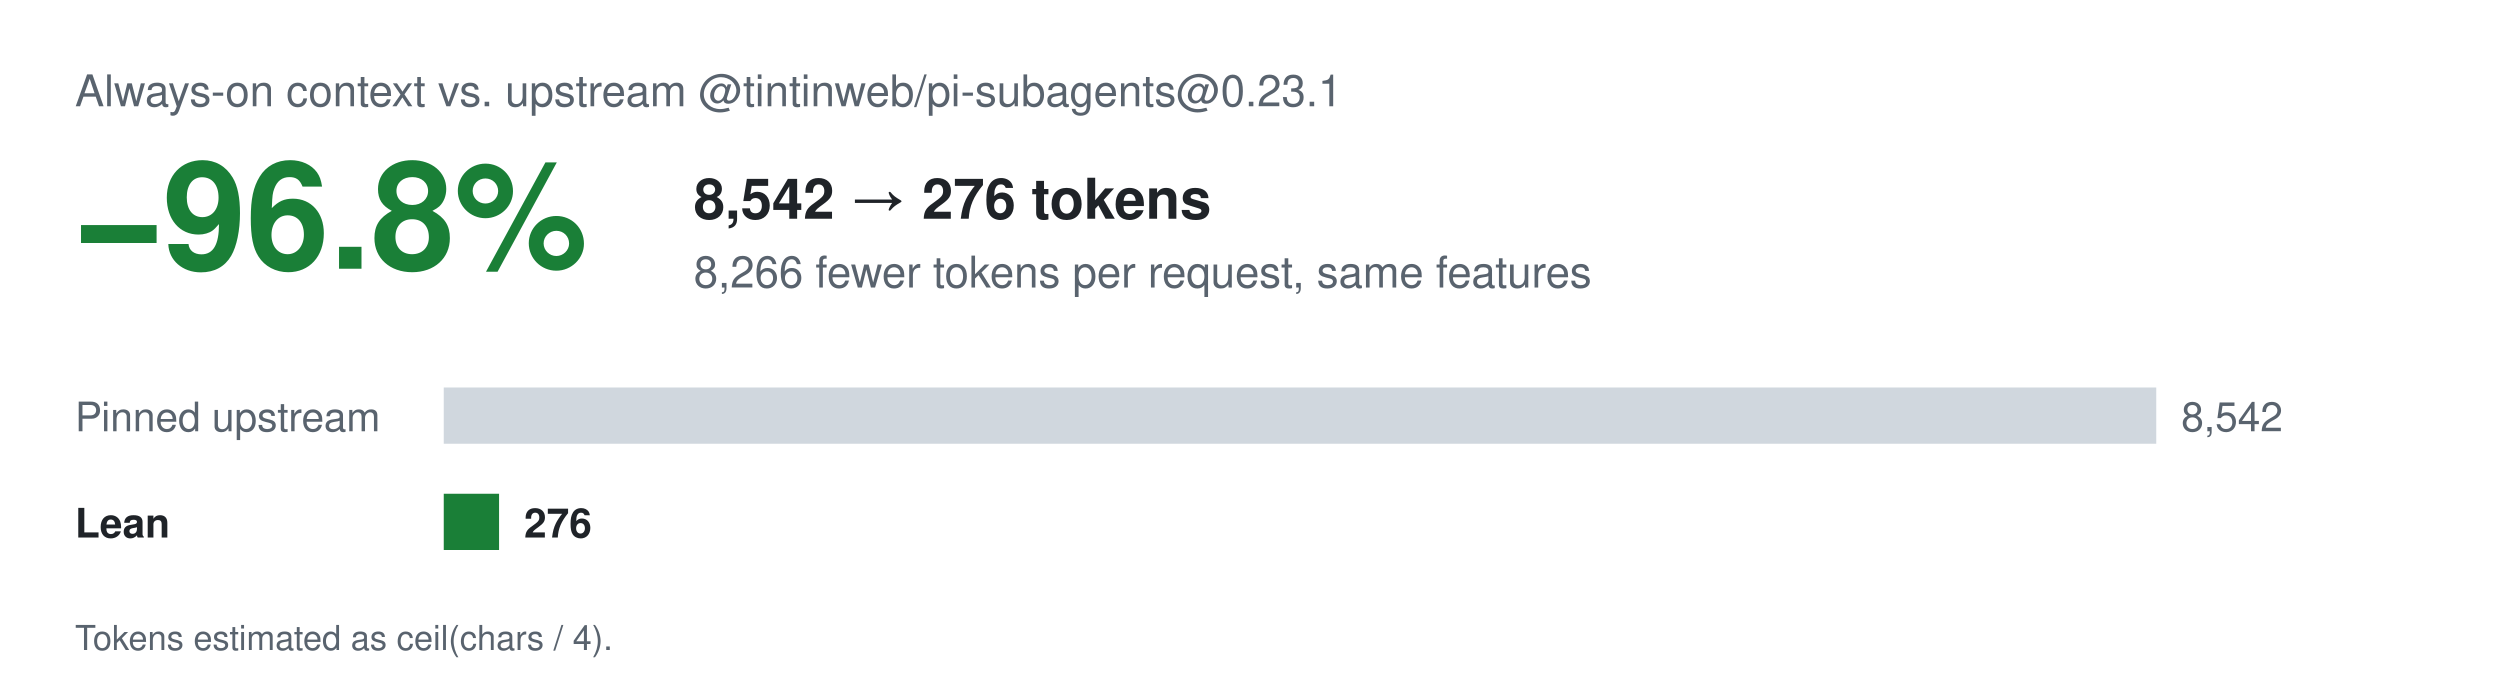
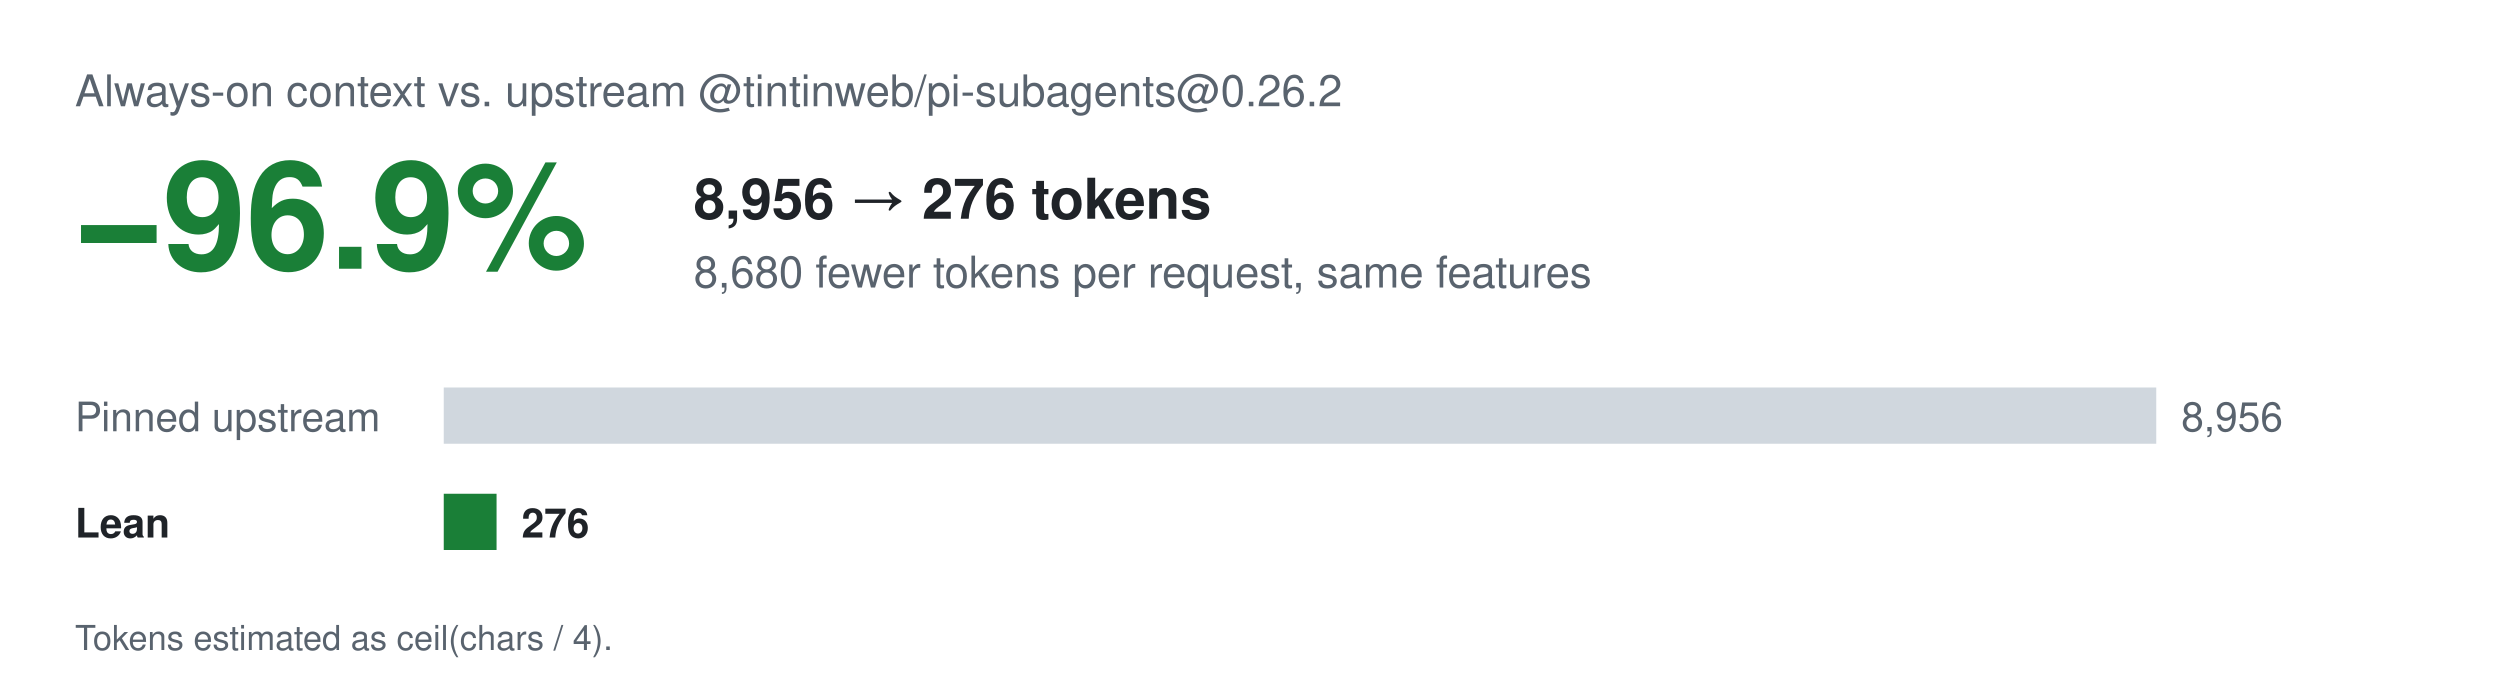
<svg xmlns="http://www.w3.org/2000/svg" width="800" height="220" viewBox="0 0 800 220" font-family="-apple-system, 'Segoe UI', Helvetica, Arial, sans-serif">
  <style>
    .fg{fill:#1f2328}.mu{fill:#59636e}.up{fill:#d0d7de}.ac{fill:#1a7f37}
    @media (prefers-color-scheme: dark){.fg{fill:#e6edf3}.mu{fill:#9198a1}.up{fill:#3d444d}.ac{fill:#3fb950}}
    .num{font-variant-numeric:tabular-nums}
  </style>
-   <text x="24" y="34" class="mu" font-size="14">Always-on context vs. upstream @tintinweb/pi-subagents@0.23.1</text>
-   <text x="24" y="86" class="ac" font-size="48" font-weight="700">−96.8%</text>
-   <text x="222" y="70" class="fg num" font-size="18" font-weight="600">8,542 → 276 tokens</text>
-   <text x="222" y="92" class="mu" font-size="14">8,266 fewer tokens per request, same features</text>
+   <text x="24" y="34" class="mu" font-size="14">Always-on context vs. upstream @tintinweb/pi-subagents@0.26.2</text>
+   <text x="24" y="86" class="ac" font-size="48" font-weight="700">−96.9%</text>
+   <text x="222" y="70" class="fg num" font-size="18" font-weight="600">8,956 → 276 tokens</text>
+   <text x="222" y="92" class="mu" font-size="14">8,680 fewer tokens per request, same features</text>
  <g font-size="13">
    <text x="24" y="138" class="mu">Pinned upstream</text>
    <rect x="142" y="124" width="548" height="18" class="up" />
-     <text x="698" y="138" class="mu num">8,542</text>
+     <text x="698" y="138" class="mu num">8,956</text>
    <text x="24" y="172" class="fg" font-weight="600">Lean</text>
-     <rect x="142" y="158" width="17.7" height="18" class="ac" />
-     <text x="167.7" y="172" class="fg num" font-weight="600">276</text>
+     <rect x="142" y="158" width="16.9" height="18" class="ac" />
+     <text x="166.9" y="172" class="fg num" font-weight="600">276</text>
  </g>
  <text x="24" y="208" class="mu" font-size="11">Tokens estimated as ceil(chars / 4).</text>
</svg>
